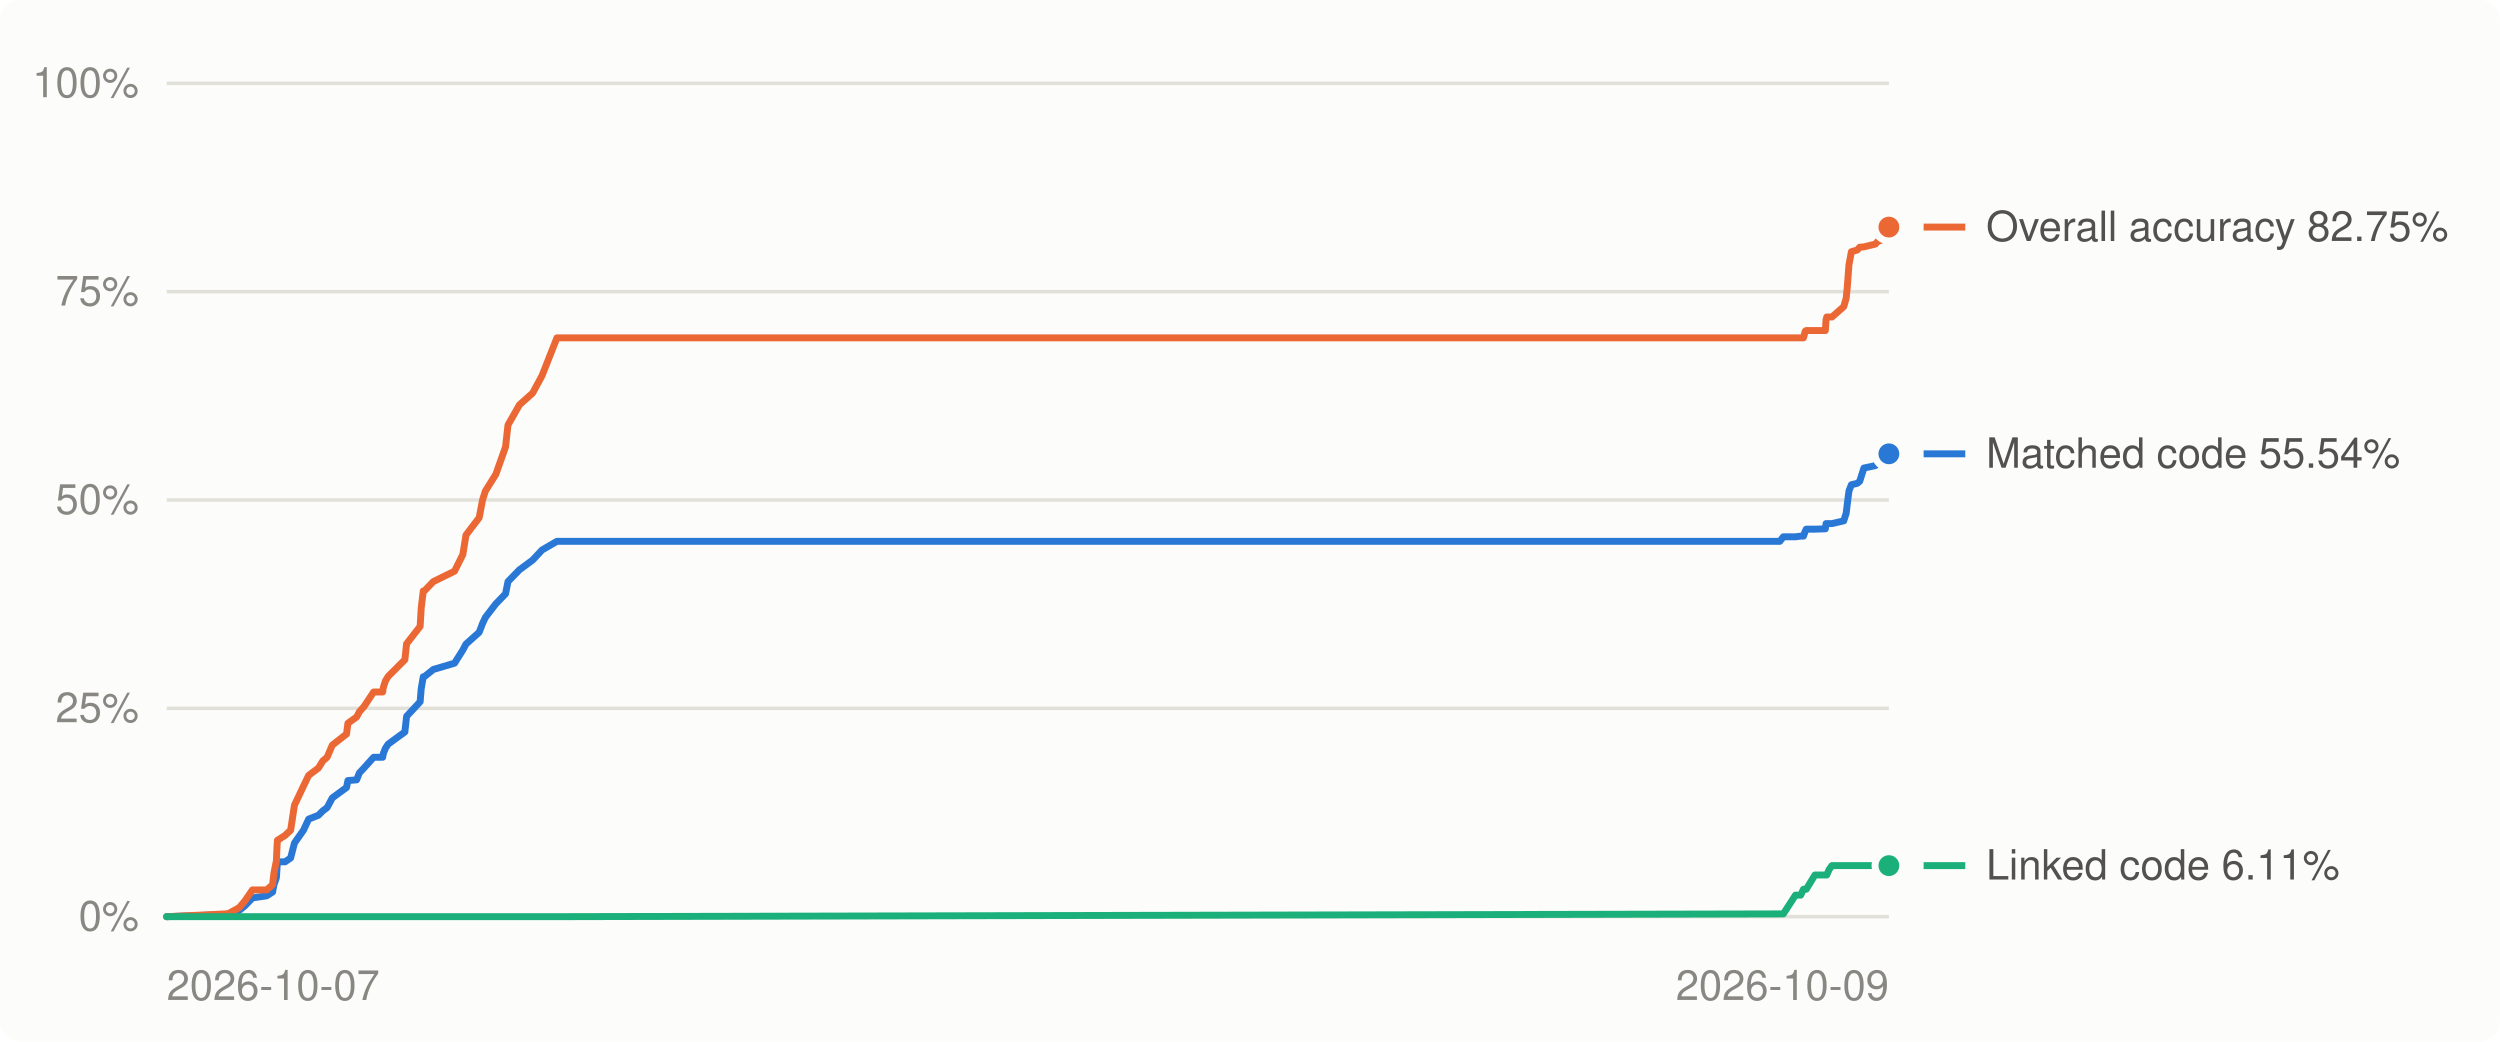
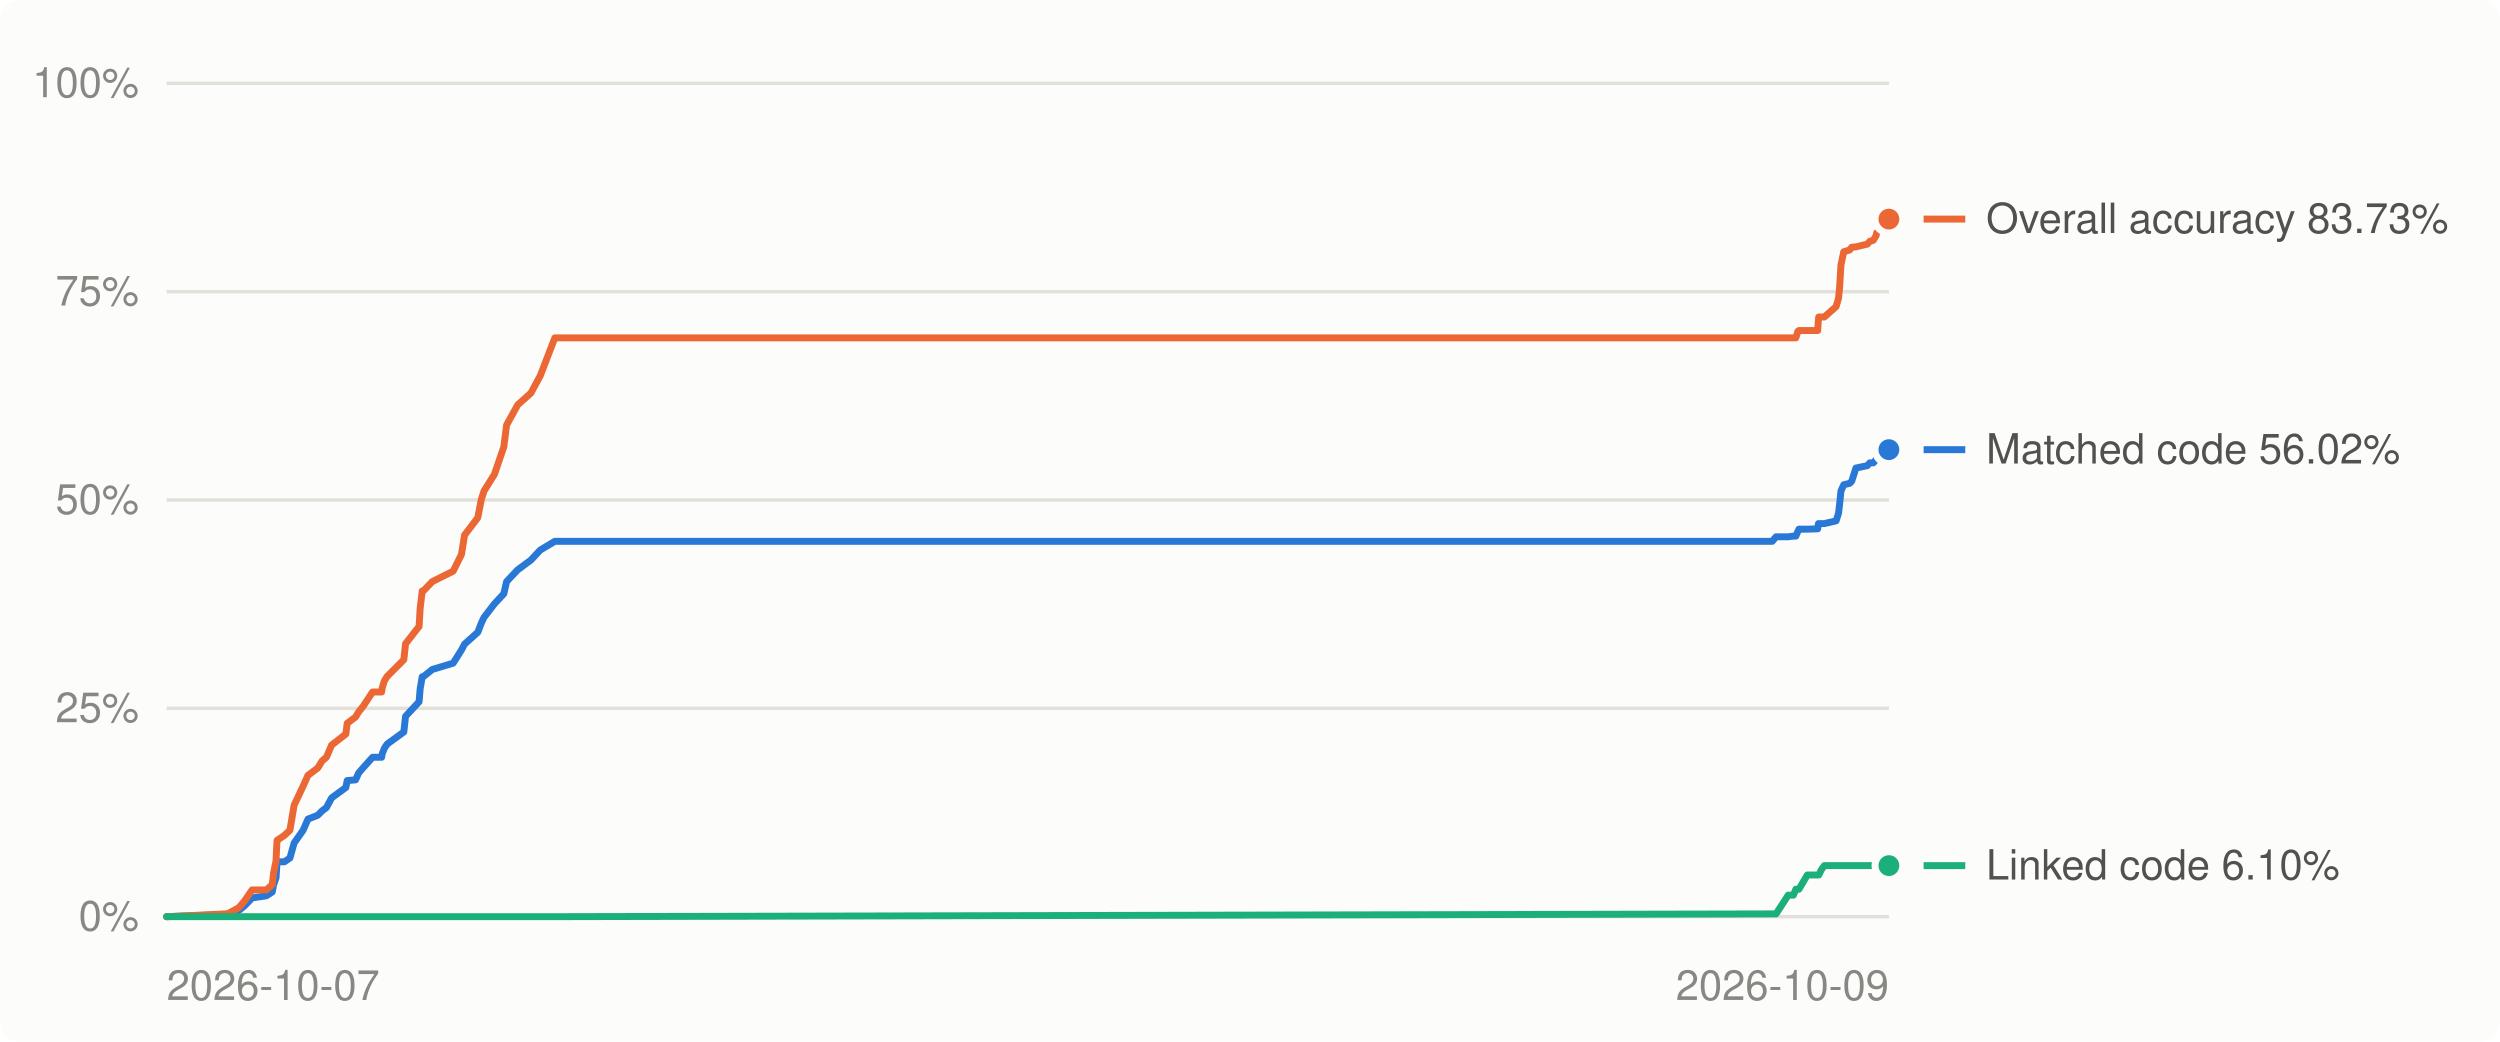
<svg xmlns="http://www.w3.org/2000/svg" viewBox="0 0 720 300" width="720" height="300" role="img" aria-label="Decompilation progress over time">
  <style>
.bg{fill:#fcfcfb}.grid{stroke:#e1e0d9}.muted{fill:#898781}.lbl{fill:#52514e}.ln0{stroke:#2a78d6}.dot0{fill:#2a78d6;stroke:#fcfcfb}.ln1{stroke:#eb6834}.dot1{fill:#eb6834;stroke:#fcfcfb}.ln2{stroke:#1baf7a}.dot2{fill:#1baf7a;stroke:#fcfcfb}
@media (prefers-color-scheme: dark){.bg{fill:#1a1a19}.grid{stroke:#2c2c2a}.muted{fill:#898781}.lbl{fill:#c3c2b7}.ln0{stroke:#3987e5}.dot0{fill:#3987e5;stroke:#1a1a19}.ln1{stroke:#d95926}.dot1{fill:#d95926;stroke:#1a1a19}.ln2{stroke:#199e70}.dot2{fill:#199e70;stroke:#1a1a19}}
text{font:12px -apple-system,BlinkMacSystemFont,'Segoe UI',Helvetica,Arial,sans-serif}
</style>
  <rect class="bg" width="720" height="300" rx="6" />
  <line x1="48" x2="544" y1="264.0" y2="264.0" class="grid" stroke-width="1" />
  <text x="40" y="268.0" class="muted" text-anchor="end">0%</text>
  <line x1="48" x2="544" y1="204.0" y2="204.0" class="grid" stroke-width="1" />
  <text x="40" y="208.0" class="muted" text-anchor="end">25%</text>
  <line x1="48" x2="544" y1="144.0" y2="144.0" class="grid" stroke-width="1" />
  <text x="40" y="148.0" class="muted" text-anchor="end">50%</text>
  <line x1="48" x2="544" y1="84.0" y2="84.0" class="grid" stroke-width="1" />
  <text x="40" y="88.0" class="muted" text-anchor="end">75%</text>
  <line x1="48" x2="544" y1="24.0" y2="24.0" class="grid" stroke-width="1" />
  <text x="40" y="28.0" class="muted" text-anchor="end">100%</text>
  <text class="muted" x="48.0" y="288" text-anchor="start">2026-10-07</text>
  <text class="muted" x="544.0" y="288" text-anchor="end">2026-10-09</text>
-   <polyline points="48.0,264.0 65.0,263.4 65.8,263.3 68.9,262.2 70.5,260.9 72.7,258.6 76.8,258.0 78.5,256.9 78.9,254.8 79.6,252.8 79.8,249.7 79.9,248.2 82.1,248.2 83.7,247.1 84.8,242.8 87.4,239.1 88.9,235.9 91.7,234.8 93.0,233.5 94.2,232.6 95.7,229.8 99.8,226.8 100.2,224.8 102.7,224.6 103.5,222.6 104.9,221.1 107.6,218.1 110.2,218.1 110.4,217.0 111.0,215.5 111.8,214.3 116.6,210.8 117.1,206.3 121.0,202.1 121.3,198.4 121.9,194.9 122.2,194.9 124.8,192.8 130.9,191.0 133.3,187.2 134.2,185.5 138.0,182.1 139.0,179.5 139.8,177.8 142.8,173.9 145.6,171.0 146.3,167.5 149.6,164.1 153.4,161.3 156.1,158.4 160.4,155.9 512.6,155.9 513.6,154.6 517.1,154.6 518.6,154.4 519.4,154.4 519.9,153.0 520.2,152.4 522.7,152.4 525.7,152.3 525.9,150.8 526.1,150.8 526.8,150.8 527.6,150.8 531.0,150.0 531.7,147.8 532.0,145.3 532.5,141.4 533.2,139.6 534.9,139.2 535.6,138.6 536.8,134.8 540.1,134.1 540.8,133.3 541.8,133.3 542.6,132.4 542.8,131.9 543.3,131.5 543.3,131.4 543.7,131.0 544.0,130.7" fill="none" class="ln0" stroke-width="2" stroke-linejoin="round" stroke-linecap="round" />
-   <polyline points="48.0,264.0 65.0,263.2 65.8,263.1 68.9,261.4 70.5,259.5 72.7,256.3 76.8,256.3 78.5,254.8 78.9,251.4 79.6,247.9 79.8,243.5 79.9,242.0 82.1,240.6 83.7,239.1 84.8,231.9 87.4,226.4 88.9,223.3 91.7,221.2 93.0,219.1 94.2,218.1 95.7,214.6 99.8,211.4 100.2,208.3 102.7,206.5 103.5,205.0 104.9,203.4 107.6,199.3 110.2,199.3 110.4,198.0 111.0,196.1 111.8,194.8 116.6,190.0 117.1,185.4 121.0,180.4 121.3,175.2 121.9,170.2 122.2,170.2 124.8,167.5 130.9,164.5 133.3,159.7 134.2,154.1 138.0,149.1 139.0,143.9 139.8,141.4 142.8,136.6 145.6,128.7 146.3,122.4 149.6,116.6 153.4,113.2 156.1,108.2 160.4,97.3 512.6,97.3 513.6,97.3 517.1,97.3 518.6,97.3 519.4,97.3 519.9,95.4 520.2,95.2 522.7,95.2 525.7,95.2 525.9,92.1 526.1,91.3 526.8,91.3 527.6,91.3 531.0,88.3 531.7,85.9 532.0,82.9 532.5,76.3 533.2,72.5 534.9,72.0 535.6,71.2 536.8,71.1 540.1,70.3 540.8,69.5 541.8,69.2 542.6,67.9 542.8,67.0 543.3,66.6 543.3,66.5 543.7,65.9 544.0,65.4" fill="none" class="ln1" stroke-width="2" stroke-linejoin="round" stroke-linecap="round" />
-   <polyline points="48.0,264.0 65.0,264.0 65.8,264.0 68.9,264.0 70.5,264.0 72.7,264.0 76.8,264.0 78.5,264.0 78.9,264.0 79.6,264.0 79.8,264.0 79.9,264.0 82.1,264.0 83.7,264.0 84.8,264.0 87.4,264.0 88.9,264.0 91.7,264.0 93.0,264.0 94.2,264.0 95.7,264.0 99.8,264.0 100.2,264.0 102.7,264.0 103.5,264.0 104.9,264.0 107.6,264.0 110.2,264.0 110.4,264.0 111.0,264.0 111.8,264.0 116.6,264.0 117.1,264.0 121.0,264.0 121.3,264.0 121.9,264.0 122.2,264.0 124.8,264.0 130.9,264.0 133.3,264.0 134.2,264.0 138.0,264.0 139.0,264.0 139.8,264.0 142.8,264.0 145.6,264.0 146.3,264.0 149.6,264.0 153.4,264.0 156.1,264.0 160.4,264.0 512.6,263.2 513.6,263.2 517.1,257.8 518.6,257.8 519.4,256.1 519.9,256.1 520.2,256.1 522.7,252.0 525.7,252.0 525.9,252.0 526.1,252.0 526.8,250.4 527.6,249.3 531.0,249.3 531.7,249.3 532.0,249.3 532.5,249.3 533.2,249.3 534.9,249.3 535.6,249.3 536.8,249.3 540.1,249.3 540.8,249.3 541.8,249.3 542.6,249.3 542.8,249.3 543.3,249.3 543.3,249.3 543.7,249.3 544.0,249.3" fill="none" class="ln2" stroke-width="2" stroke-linejoin="round" stroke-linecap="round" />
-   <circle cx="544.0" cy="130.7" r="4" class="dot0" stroke-width="2" />
-   <circle cx="544.0" cy="65.4" r="4" class="dot1" stroke-width="2" />
+   <polyline points="48.0,264.0 64.9,263.4 65.7,263.3 68.8,262.2 70.4,260.9 72.6,258.6 76.7,258.0 78.4,256.9 78.8,254.8 79.5,252.8 79.7,249.7 79.8,248.2 81.9,248.2 83.5,247.1 84.7,242.8 87.3,239.1 88.7,235.9 91.5,234.8 92.8,233.5 94.0,232.6 95.5,229.8 99.6,226.8 100.0,224.8 102.4,224.6 103.3,222.6 104.6,221.1 107.3,218.1 109.9,218.1 110.1,217.0 110.7,215.5 111.5,214.3 116.3,210.8 116.8,206.3 120.7,202.1 121.0,198.4 121.6,194.9 121.9,194.9 124.5,192.8 130.5,191.0 132.9,187.2 133.8,185.5 137.6,182.1 138.6,179.5 139.4,177.8 142.4,173.9 145.1,171.0 145.9,167.5 149.1,164.1 152.9,161.3 155.6,158.4 159.8,155.9 510.4,155.9 511.5,154.6 515.0,154.6 516.5,154.4 517.2,154.4 517.8,153.0 518.1,152.4 520.5,152.4 523.5,152.3 523.7,150.8 523.8,150.8 524.6,150.8 525.4,150.8 528.8,150.0 529.5,147.8 529.8,145.3 530.2,141.4 531.0,139.6 532.7,139.2 533.3,138.6 534.5,134.8 537.8,134.1 538.5,133.3 539.5,133.3 540.3,132.4 540.5,131.9 541.0,131.5 541.1,131.4 541.4,131.0 541.7,130.7 544.0,129.5" fill="none" class="ln0" stroke-width="2" stroke-linejoin="round" stroke-linecap="round" />
+   <polyline points="48.0,264.0 64.9,263.2 65.7,263.1 68.8,261.4 70.4,259.5 72.6,256.3 76.7,256.3 78.4,254.8 78.8,251.4 79.5,247.9 79.7,243.5 79.8,242.0 81.9,240.6 83.5,239.1 84.7,231.9 87.3,226.4 88.7,223.3 91.5,221.2 92.8,219.1 94.0,218.1 95.5,214.6 99.6,211.4 100.0,208.3 102.4,206.5 103.3,205.0 104.6,203.4 107.3,199.3 109.9,199.3 110.1,198.0 110.7,196.1 111.5,194.8 116.3,190.0 116.8,185.4 120.7,180.4 121.0,175.2 121.6,170.2 121.9,170.2 124.5,167.5 130.5,164.5 132.9,159.7 133.8,154.1 137.6,149.1 138.6,143.9 139.4,141.4 142.4,136.6 145.1,128.7 145.9,122.4 149.1,116.6 152.9,113.2 155.6,108.2 159.8,97.3 510.4,97.3 511.5,97.3 515.0,97.3 516.5,97.3 517.2,97.3 517.8,95.4 518.1,95.2 520.5,95.2 523.5,95.2 523.7,92.1 523.8,91.3 524.6,91.3 525.4,91.3 528.8,88.3 529.5,85.9 529.8,82.9 530.2,76.3 531.0,72.5 532.7,72.0 533.3,71.2 534.5,71.1 537.8,70.3 538.5,69.5 539.5,69.2 540.3,67.9 540.5,67.0 541.0,66.6 541.1,66.5 541.4,65.9 541.7,65.4 544.0,63.1" fill="none" class="ln1" stroke-width="2" stroke-linejoin="round" stroke-linecap="round" />
+   <polyline points="48.0,264.0 64.9,264.0 65.7,264.0 68.8,264.0 70.4,264.0 72.6,264.0 76.7,264.0 78.4,264.0 78.8,264.0 79.5,264.0 79.7,264.0 79.8,264.0 81.9,264.0 83.5,264.0 84.7,264.0 87.3,264.0 88.7,264.0 91.5,264.0 92.8,264.0 94.0,264.0 95.5,264.0 99.6,264.0 100.0,264.0 102.4,264.0 103.3,264.0 104.6,264.0 107.3,264.0 109.9,264.0 110.1,264.0 110.7,264.0 111.5,264.0 116.3,264.0 116.8,264.0 120.7,264.0 121.0,264.0 121.6,264.0 121.9,264.0 124.5,264.0 130.5,264.0 132.9,264.0 133.8,264.0 137.6,264.0 138.6,264.0 139.4,264.0 142.4,264.0 145.1,264.0 145.9,264.0 149.1,264.0 152.9,264.0 155.6,264.0 159.8,264.0 510.4,263.2 511.5,263.2 515.0,257.8 516.5,257.8 517.2,256.1 517.8,256.1 518.1,256.1 520.5,252.0 523.5,252.0 523.7,252.0 523.8,252.0 524.6,250.4 525.4,249.3 528.8,249.3 529.5,249.3 529.8,249.3 530.2,249.3 531.0,249.3 532.7,249.3 533.3,249.3 534.5,249.3 537.8,249.3 538.5,249.3 539.5,249.3 540.3,249.3 540.5,249.3 541.0,249.3 541.1,249.3 541.4,249.3 541.7,249.3 544.0,249.3" fill="none" class="ln2" stroke-width="2" stroke-linejoin="round" stroke-linecap="round" />
+   <circle cx="544.0" cy="129.5" r="4" class="dot0" stroke-width="2" />
+   <circle cx="544.0" cy="63.1" r="4" class="dot1" stroke-width="2" />
  <circle cx="544.0" cy="249.3" r="4" class="dot2" stroke-width="2" />
  <line x1="554" x2="566" y1="249.3" y2="249.3" class="ln2" stroke-width="2" />
-   <text class="lbl" x="572" y="253.3">Linked code 6.11%</text>
-   <line x1="554" x2="566" y1="130.7" y2="130.7" class="ln0" stroke-width="2" />
-   <text class="lbl" x="572" y="134.7">Matched code 55.54%</text>
-   <line x1="554" x2="566" y1="65.4" y2="65.4" class="ln1" stroke-width="2" />
-   <text class="lbl" x="572" y="69.4">Overall accuracy 82.75%</text>
+   <text class="lbl" x="572" y="253.3">Linked code 6.10%</text>
+   <line x1="554" x2="566" y1="129.5" y2="129.5" class="ln0" stroke-width="2" />
+   <text class="lbl" x="572" y="133.5">Matched code 56.02%</text>
+   <line x1="554" x2="566" y1="63.1" y2="63.1" class="ln1" stroke-width="2" />
+   <text class="lbl" x="572" y="67.1">Overall accuracy 83.73%</text>
</svg>
